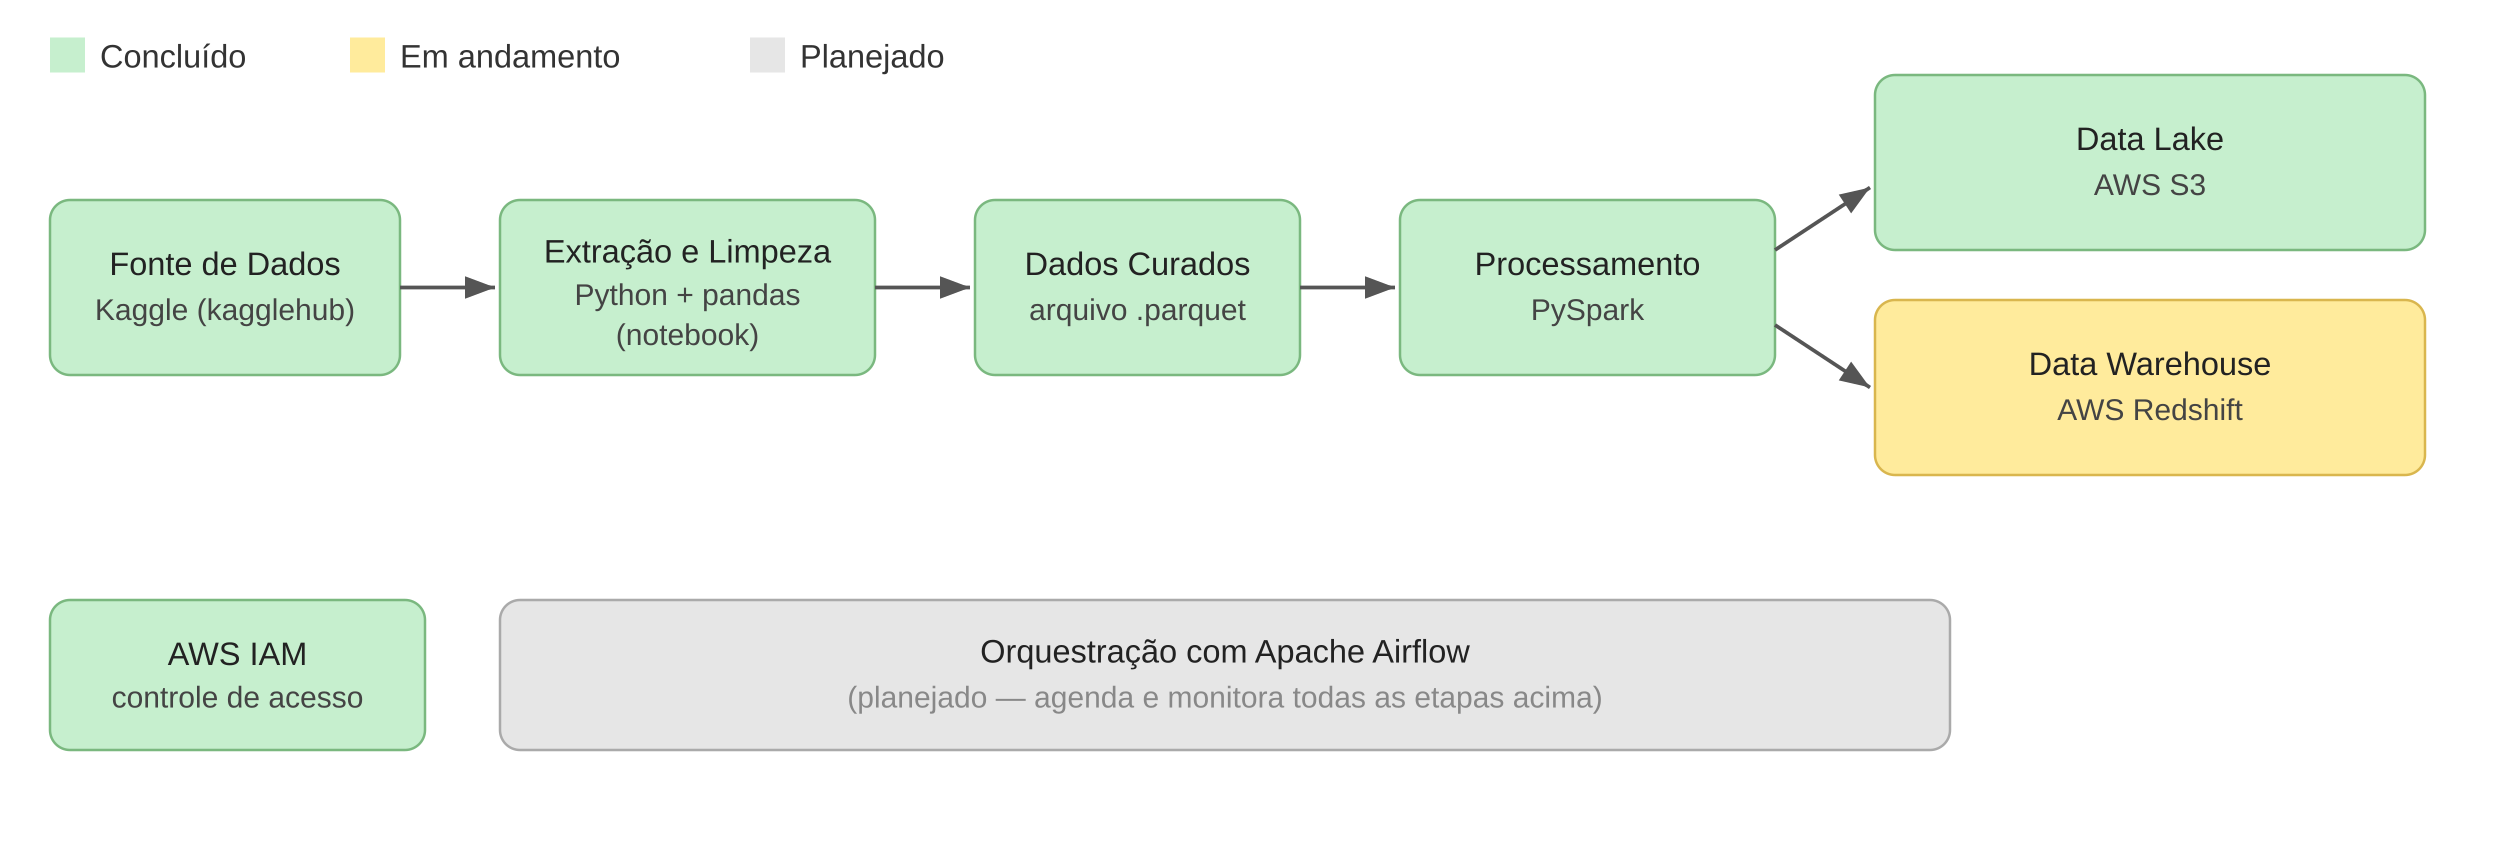
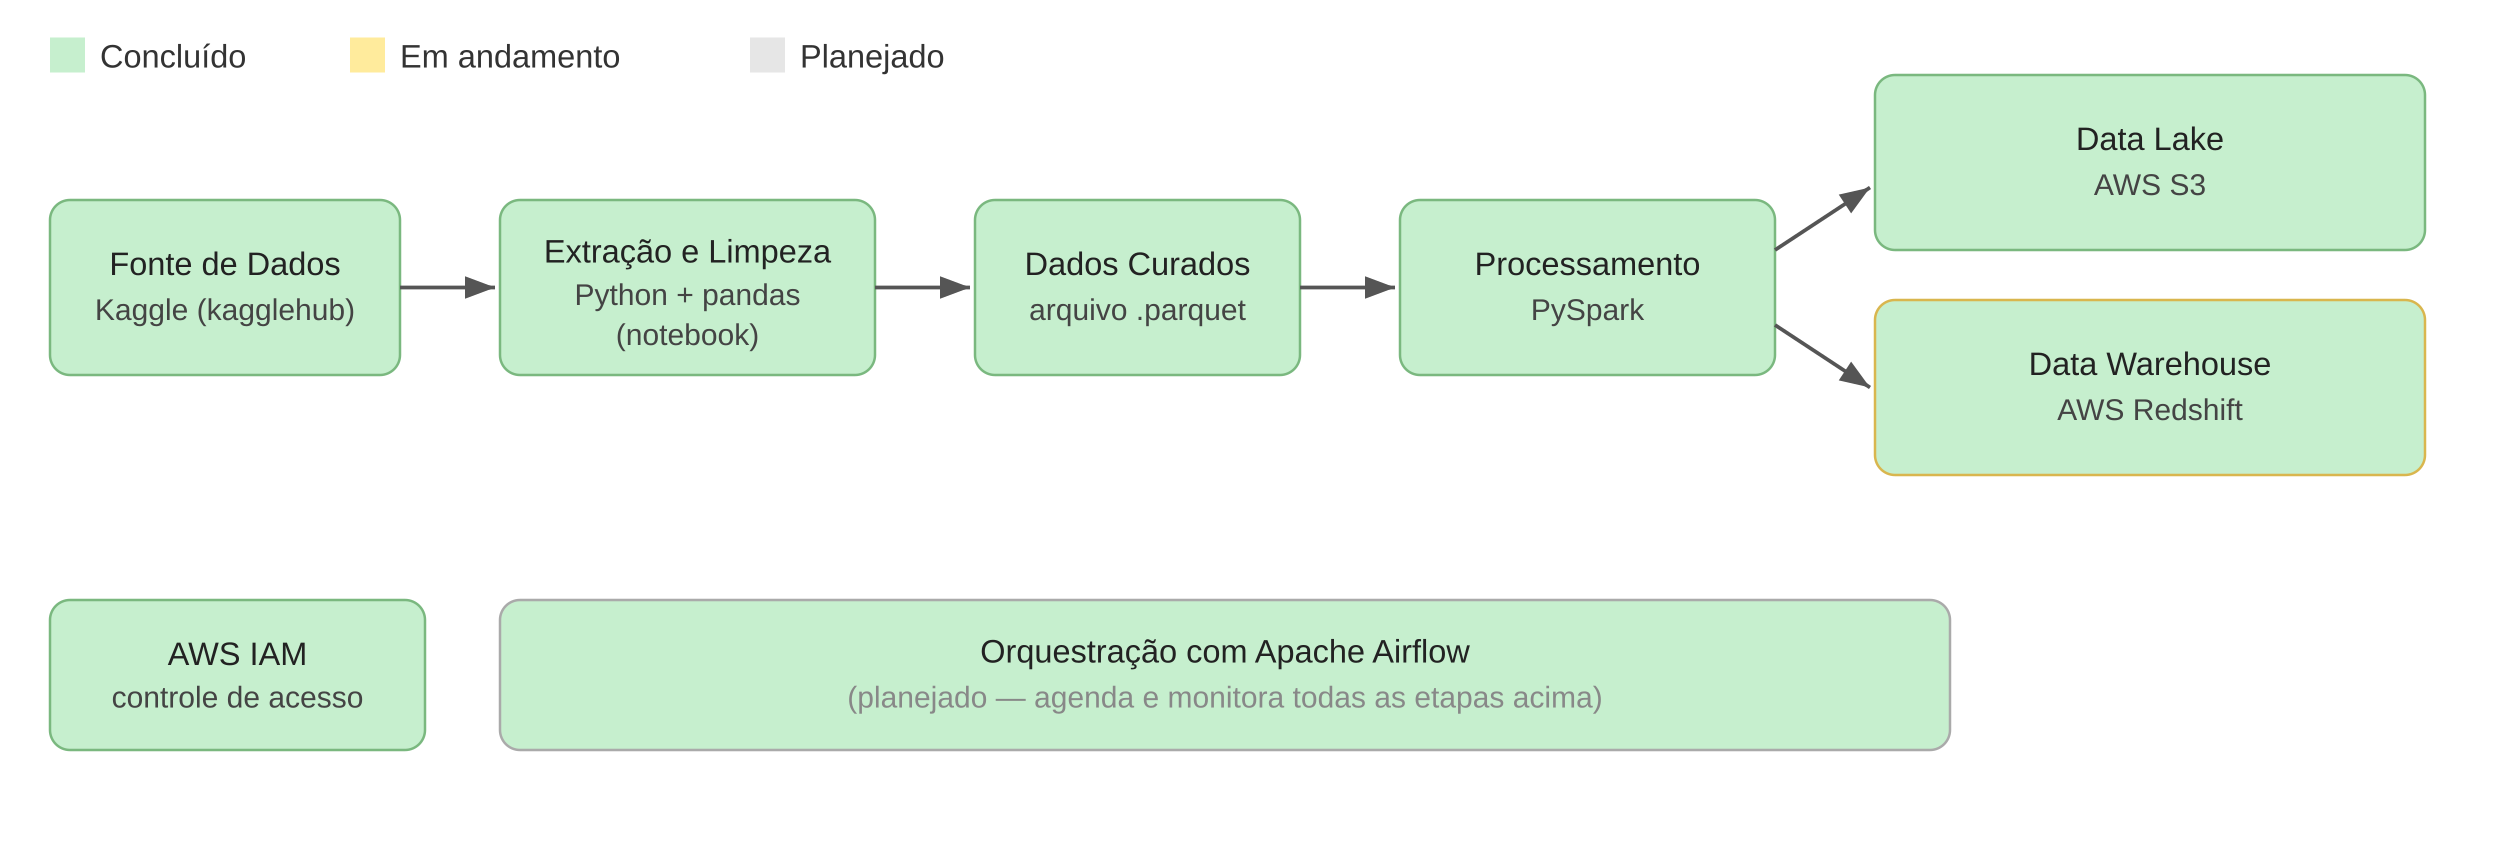
<svg xmlns="http://www.w3.org/2000/svg" viewBox="0 0 1000 340" font-family="Segoe UI, Arial, sans-serif">
  <defs>
    <marker id="arrow" markerWidth="10" markerHeight="10" refX="8" refY="3" orient="auto">
      <path d="M0,0 L8,3 L0,6 Z" fill="#555" />
    </marker>
  </defs>
  <rect width="1000" height="340" fill="#ffffff" />
  <rect x="20" y="15" width="14" height="14" fill="#c6efce" />
  <text x="40" y="27" font-size="13" fill="#333">Concluído</text>
  <rect x="140" y="15" width="14" height="14" fill="#ffeb9c" />
  <text x="160" y="27" font-size="13" fill="#333">Em andamento</text>
  <rect x="300" y="15" width="14" height="14" fill="#e6e6e6" />
  <text x="320" y="27" font-size="13" fill="#333">Planejado</text>
  <rect x="20" y="80" width="140" height="70" rx="8" fill="#c6efce" stroke="#7ab87f" />
  <text x="90" y="110" font-size="13" text-anchor="middle" fill="#222">Fonte de Dados</text>
  <text x="90" y="128" font-size="12" text-anchor="middle" fill="#444">Kaggle (kagglehub)</text>
  <rect x="200" y="80" width="150" height="70" rx="8" fill="#c6efce" stroke="#7ab87f" />
  <text x="275" y="105" font-size="13" text-anchor="middle" fill="#222">Extração e Limpeza</text>
  <text x="275" y="122" font-size="12" text-anchor="middle" fill="#444">Python + pandas</text>
  <text x="275" y="138" font-size="12" text-anchor="middle" fill="#444">(notebook)</text>
  <rect x="390" y="80" width="130" height="70" rx="8" fill="#c6efce" stroke="#7ab87f" />
  <text x="455" y="110" font-size="13" text-anchor="middle" fill="#222">Dados Curados</text>
  <text x="455" y="128" font-size="12" text-anchor="middle" fill="#444">arquivo .parquet</text>
  <rect x="560" y="80" width="150" height="70" rx="8" fill="#c6efce" stroke="#7ab87f" />
  <text x="635" y="110" font-size="13" text-anchor="middle" fill="#222">Processamento</text>
  <text x="635" y="128" font-size="12" text-anchor="middle" fill="#444">PySpark</text>
  <rect x="750" y="30" width="220" height="70" rx="8" fill="#c6efce" stroke="#7ab87f" />
  <text x="860" y="60" font-size="13" text-anchor="middle" fill="#222">Data Lake</text>
  <text x="860" y="78" font-size="12" text-anchor="middle" fill="#444">AWS S3</text>
-   <rect x="750" y="120" width="220" height="70" rx="8" fill="#ffeb9c" stroke="#d9b64e" />
+   <rect x="750" y="120" width="220" height="70" rx="8" fill="#c6efce" stroke="#d9b64e" />
  <text x="860" y="150" font-size="13" text-anchor="middle" fill="#222">Data Warehouse</text>
  <text x="860" y="168" font-size="12" text-anchor="middle" fill="#444">AWS Redshift</text>
-   <rect x="200" y="240" width="580" height="60" rx="8" fill="#e6e6e6" stroke="#aaaaaa" />
+   <rect x="200" y="240" width="580" height="60" rx="8" fill="#c6efce" stroke="#aaaaaa" />
  <text x="490" y="265" font-size="13" text-anchor="middle" fill="#222">Orquestração com Apache Airflow</text>
  <text x="490" y="283" font-size="12" text-anchor="middle" fill="#888">(planejado — agenda e monitora todas as etapas acima)</text>
  <rect x="20" y="240" width="150" height="60" rx="8" fill="#c6efce" stroke="#7ab87f" />
  <text x="95" y="266" font-size="13" text-anchor="middle" fill="#222">AWS IAM</text>
  <text x="95" y="283" font-size="12" text-anchor="middle" fill="#444">controle de acesso</text>
  <line x1="160" y1="115" x2="198" y2="115" stroke="#555" stroke-width="1.5" marker-end="url(#arrow)" />
  <line x1="350" y1="115" x2="388" y2="115" stroke="#555" stroke-width="1.5" marker-end="url(#arrow)" />
  <line x1="520" y1="115" x2="558" y2="115" stroke="#555" stroke-width="1.5" marker-end="url(#arrow)" />
  <line x1="710" y1="100" x2="748" y2="75" stroke="#555" stroke-width="1.5" marker-end="url(#arrow)" />
  <line x1="710" y1="130" x2="748" y2="155" stroke="#555" stroke-width="1.5" marker-end="url(#arrow)" />
</svg>
